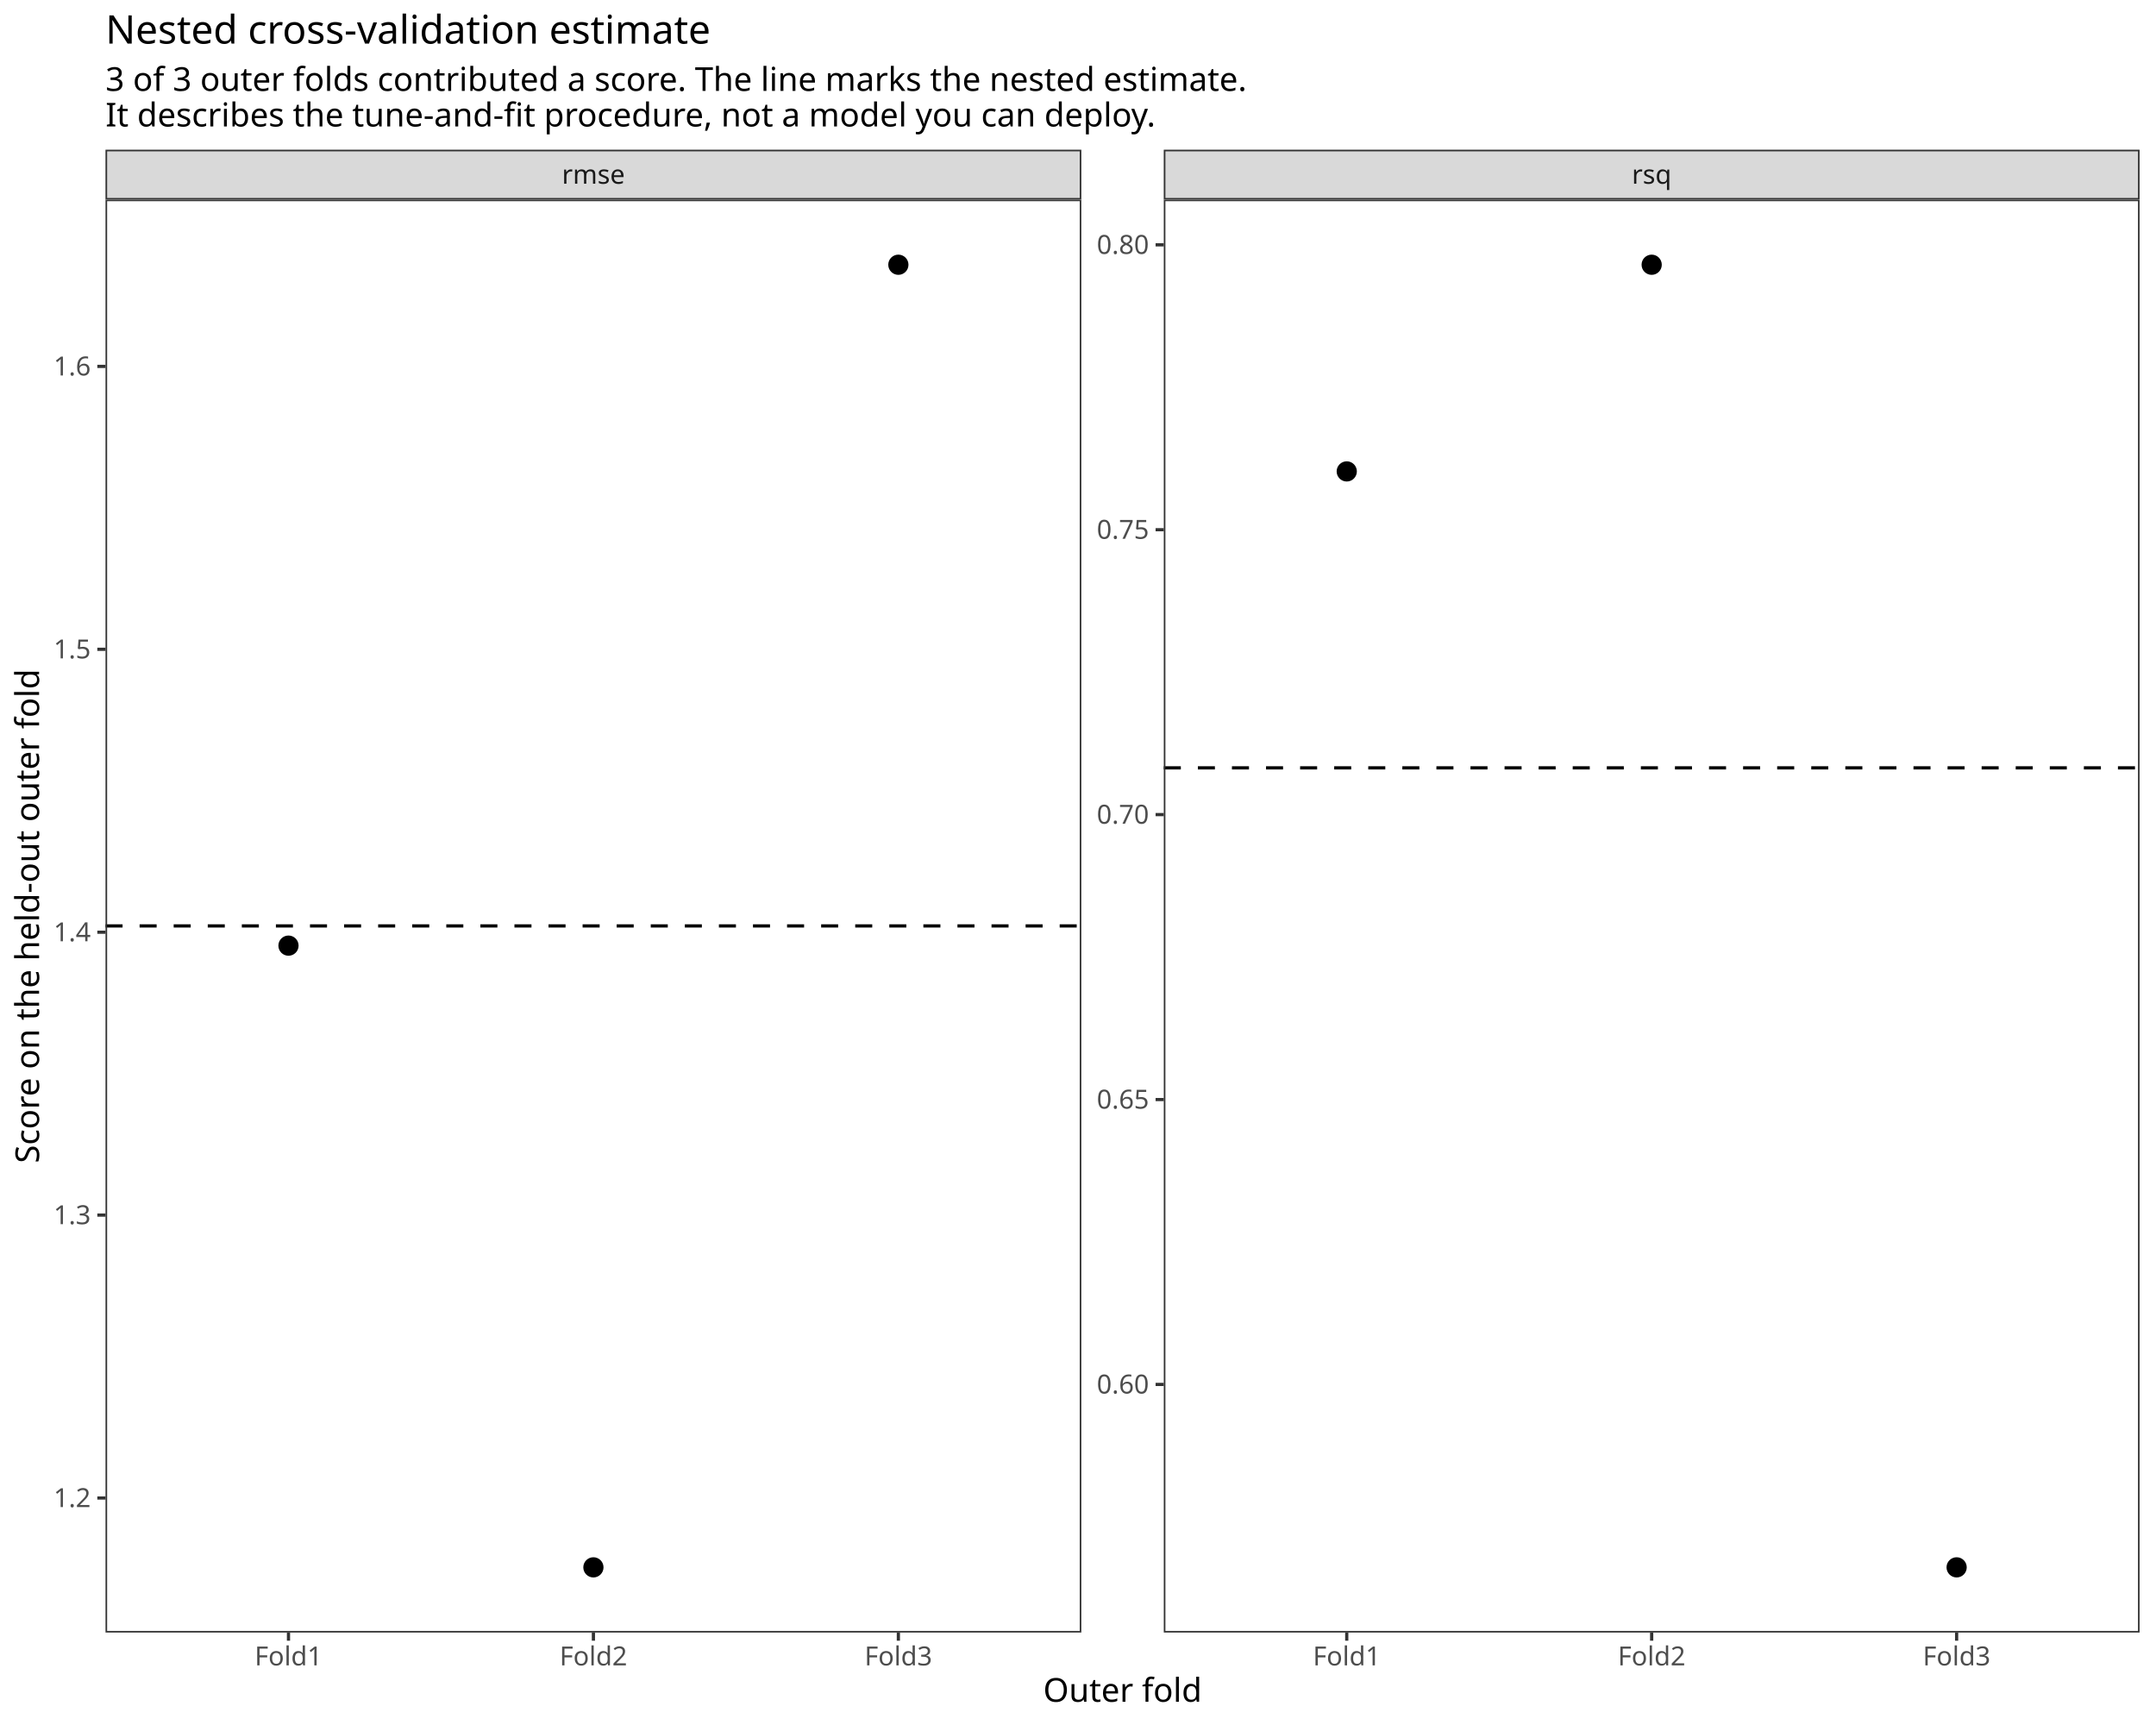
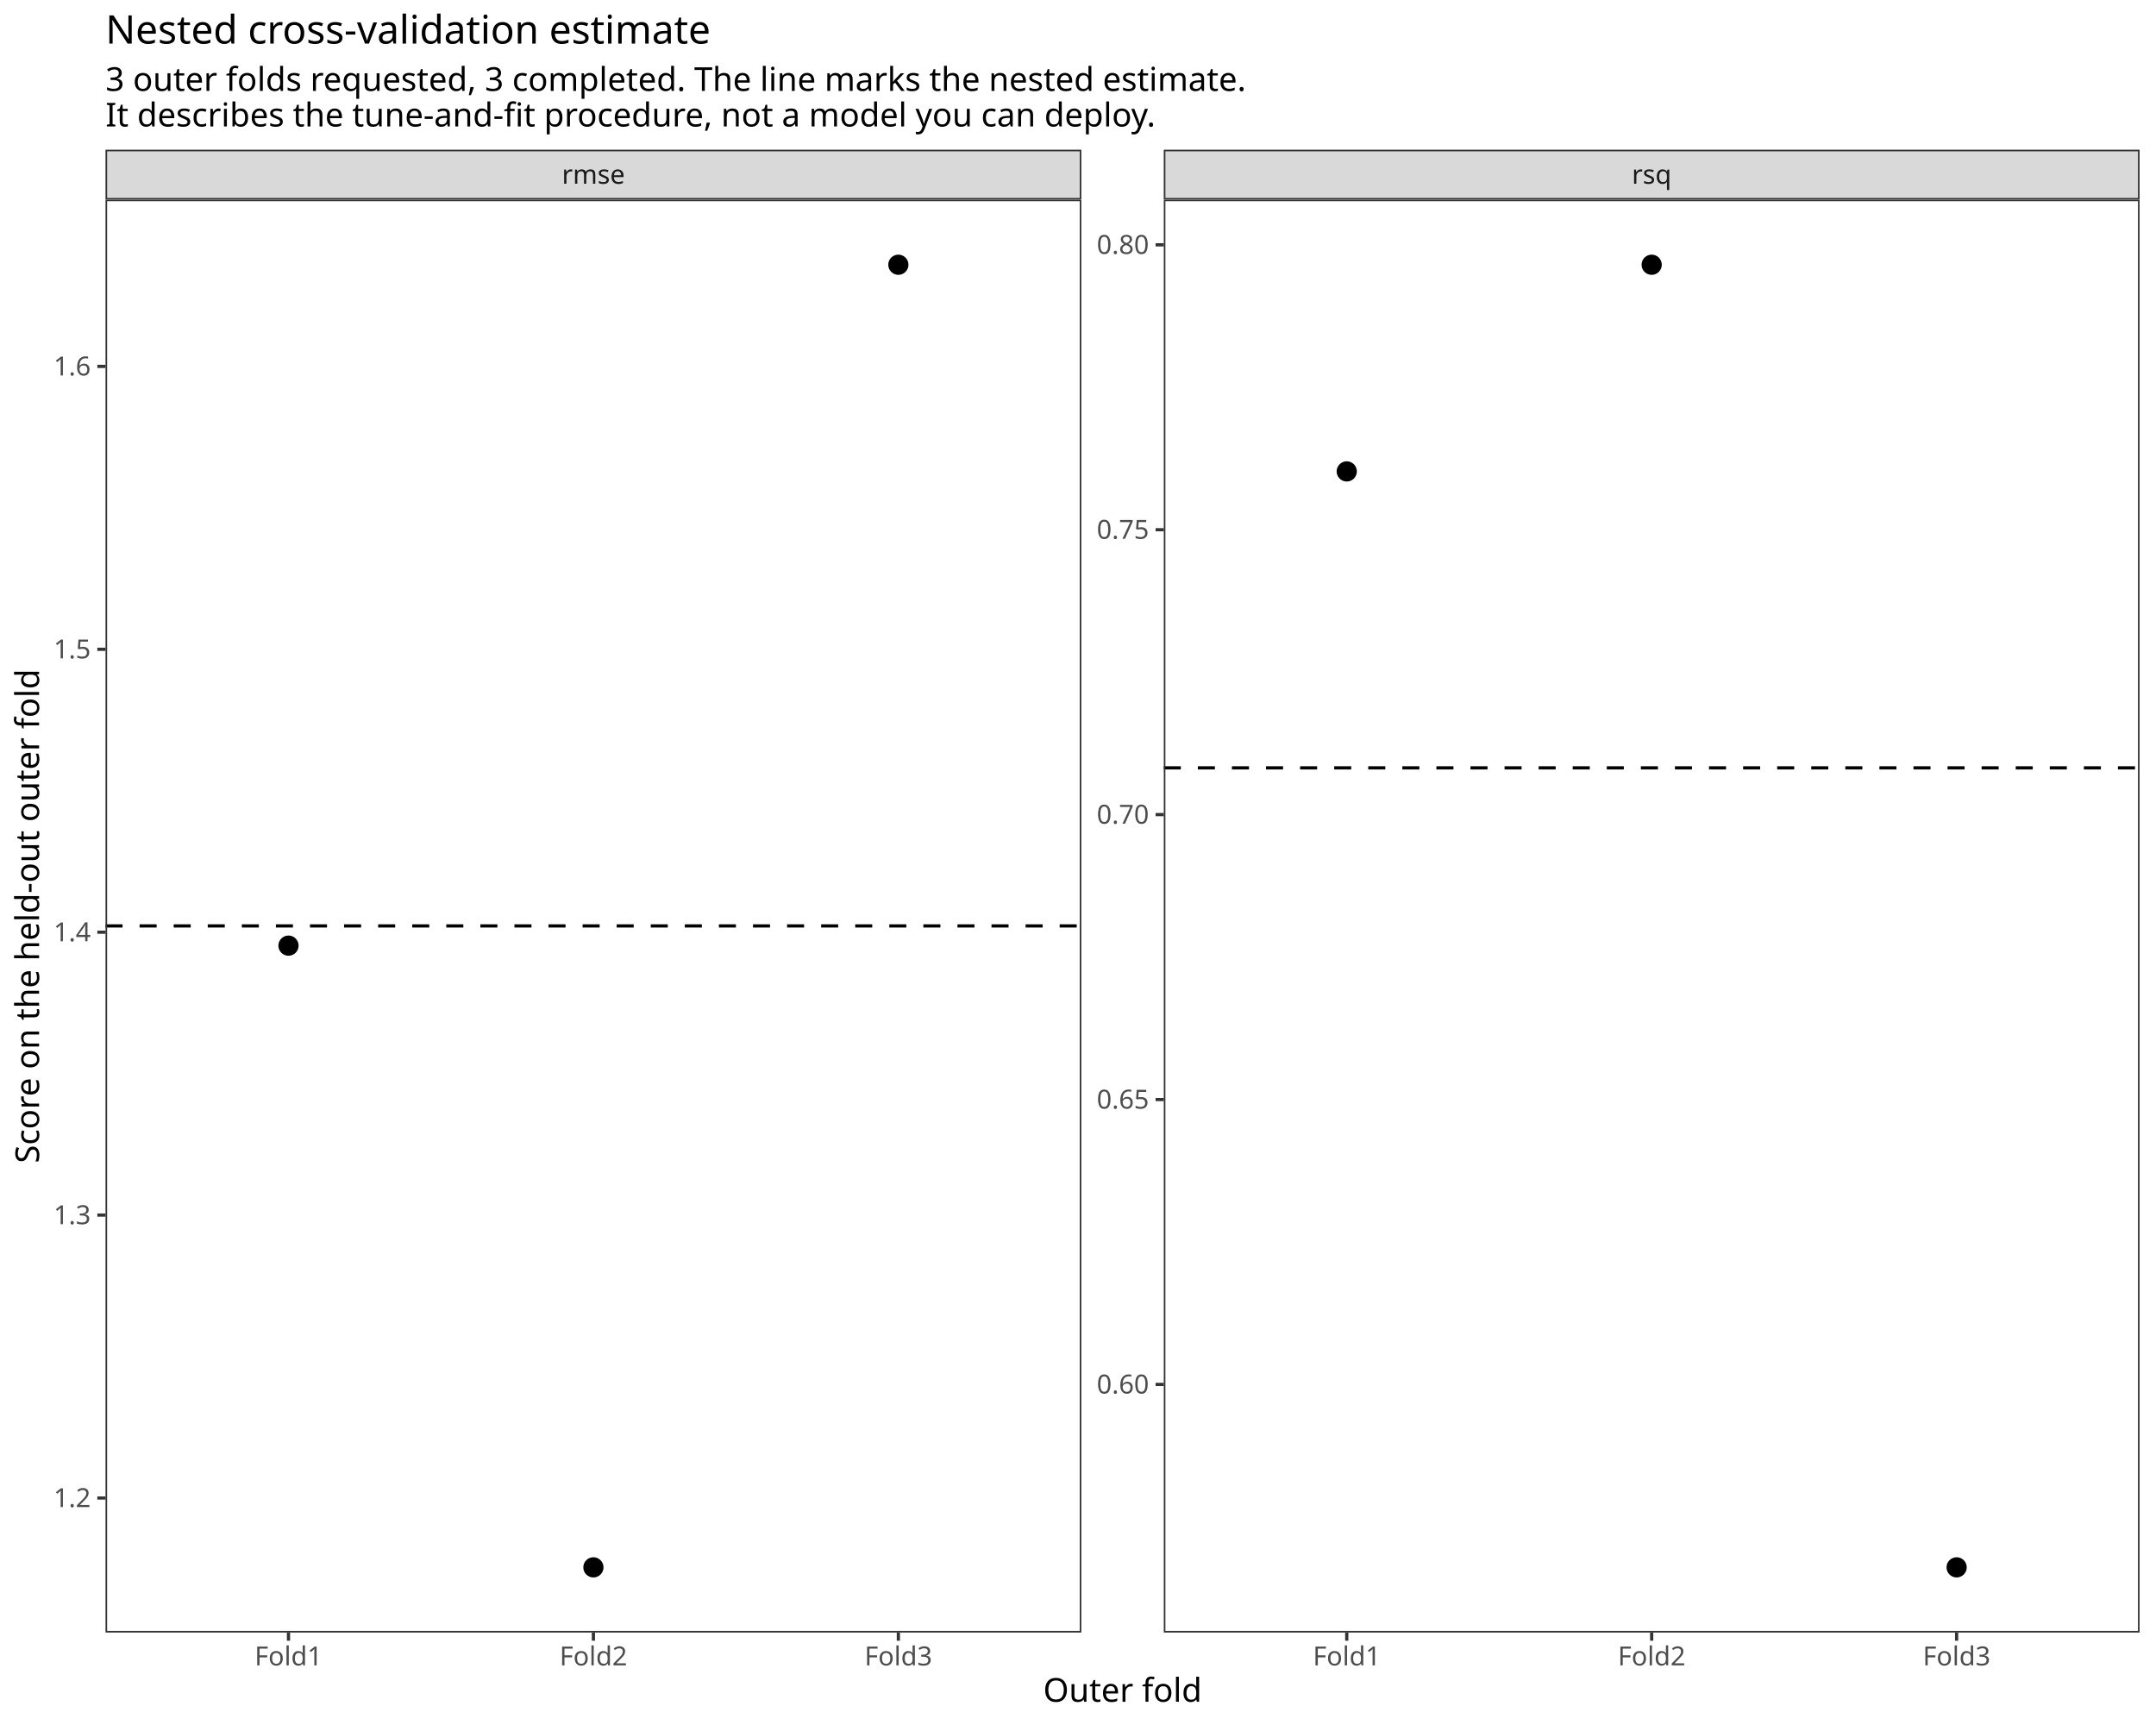
<svg xmlns="http://www.w3.org/2000/svg" class="svglite" data-engine-version="2.0" width="720.00pt" height="576.00pt" viewBox="0 0 720.00 576.00">
  <defs>
    <style type="text/css">
    .svglite line, .svglite polyline, .svglite polygon, .svglite path, .svglite rect, .svglite circle {
      fill: none;
      stroke: #000000;
      stroke-linecap: round;
      stroke-linejoin: round;
      stroke-miterlimit: 10.00;
    }
  </style>
  </defs>
  <rect width="100%" height="100%" style="stroke: none; fill: #FFFFFF;" />
  <defs>
    <clipPath id="cpMC4wMHw3MjAuMDB8MC4wMHw1NzYuMDA=">
      <rect x="0.00" y="0.00" width="720.00" height="576.00" />
    </clipPath>
  </defs>
  <g clip-path="url(#cpMC4wMHw3MjAuMDB8MC4wMHw1NzYuMDA=)">
    <rect x="0.00" y="0.00" width="720.00" height="576.00" style="stroke-width: 1.07; stroke: #FFFFFF; fill: #FFFFFF;" />
  </g>
  <defs>
    <clipPath id="cpMzUuMjR8MzYxLjExfDY2LjY1fDU0NS4xMQ==">
      <rect x="35.24" y="66.65" width="325.87" height="478.47" />
    </clipPath>
  </defs>
  <g clip-path="url(#cpMzUuMjR8MzYxLjExfDY2LjY1fDU0NS4xMQ==)">
    <rect x="35.24" y="66.65" width="325.87" height="478.47" style="stroke-width: 1.07; stroke: none; fill: #FFFFFF;" />
    <line x1="35.24" y1="309.17" x2="361.11" y2="309.17" style="stroke-width: 1.07; stroke-dasharray: 5.69,5.69; stroke-linecap: butt;" />
    <circle cx="96.34" cy="315.76" r="3.02" style="stroke-width: 0.71; fill: #000000;" />
    <circle cx="198.17" cy="523.36" r="3.02" style="stroke-width: 0.71; fill: #000000;" />
    <circle cx="300.01" cy="88.40" r="3.02" style="stroke-width: 0.71; fill: #000000;" />
    <rect x="35.24" y="66.65" width="325.87" height="478.47" style="stroke-width: 1.07; stroke: #333333;" />
  </g>
  <g clip-path="url(#cpMC4wMHw3MjAuMDB8MC4wMHw1NzYuMDA=)">
</g>
  <defs>
    <clipPath id="cpMzg4LjY1fDcxNC41Mnw2Ni42NXw1NDUuMTE=">
      <rect x="388.65" y="66.65" width="325.87" height="478.47" />
    </clipPath>
  </defs>
  <g clip-path="url(#cpMzg4LjY1fDcxNC41Mnw2Ni42NXw1NDUuMTE=)">
    <rect x="388.65" y="66.65" width="325.87" height="478.47" style="stroke-width: 1.07; stroke: none; fill: #FFFFFF;" />
    <line x1="388.65" y1="256.39" x2="714.52" y2="256.39" style="stroke-width: 1.07; stroke-dasharray: 5.69,5.69; stroke-linecap: butt;" />
    <circle cx="449.75" cy="157.41" r="3.02" style="stroke-width: 0.71; fill: #000000;" />
    <circle cx="551.58" cy="88.40" r="3.02" style="stroke-width: 0.71; fill: #000000;" />
    <circle cx="653.42" cy="523.36" r="3.02" style="stroke-width: 0.71; fill: #000000;" />
    <rect x="388.65" y="66.65" width="325.87" height="478.47" style="stroke-width: 1.07; stroke: #333333;" />
  </g>
  <g clip-path="url(#cpMC4wMHw3MjAuMDB8MC4wMHw1NzYuMDA=)">
</g>
  <defs>
    <clipPath id="cpMzUuMjR8MzYxLjExfDUwLjAwfDY2LjY1">
      <rect x="35.24" y="50.00" width="325.87" height="16.65" />
    </clipPath>
  </defs>
  <g clip-path="url(#cpMzUuMjR8MzYxLjExfDUwLjAwfDY2LjY1)">
    <rect x="35.24" y="50.00" width="325.87" height="16.65" style="stroke-width: 1.07; stroke: #333333; fill: #D9D9D9;" />
    <text x="198.17" y="61.35" text-anchor="middle" style="font-size: 8.80px; fill: #1A1A1A; font-family: sans;" textLength="19.56px" lengthAdjust="spacingAndGlyphs">rmse</text>
  </g>
  <g clip-path="url(#cpMC4wMHw3MjAuMDB8MC4wMHw1NzYuMDA=)">
</g>
  <defs>
    <clipPath id="cpMzg4LjY1fDcxNC41Mnw1MC4wMHw2Ni42NQ==">
      <rect x="388.65" y="50.00" width="325.87" height="16.65" />
    </clipPath>
  </defs>
  <g clip-path="url(#cpMzg4LjY1fDcxNC41Mnw1MC4wMHw2Ni42NQ==)">
    <rect x="388.65" y="50.00" width="325.87" height="16.65" style="stroke-width: 1.07; stroke: #333333; fill: #D9D9D9;" />
    <text x="551.58" y="61.35" text-anchor="middle" style="font-size: 8.80px; fill: #1A1A1A; font-family: sans;" textLength="12.23px" lengthAdjust="spacingAndGlyphs">rsq</text>
  </g>
  <g clip-path="url(#cpMC4wMHw3MjAuMDB8MC4wMHw1NzYuMDA=)">
    <polyline points="96.34,547.85 96.34,545.11 " style="stroke-width: 1.07; stroke: #333333; stroke-linecap: butt;" />
    <polyline points="198.17,547.85 198.17,545.11 " style="stroke-width: 1.07; stroke: #333333; stroke-linecap: butt;" />
    <polyline points="300.01,547.85 300.01,545.11 " style="stroke-width: 1.07; stroke: #333333; stroke-linecap: butt;" />
    <text x="96.34" y="556.10" text-anchor="middle" style="font-size: 8.80px; fill: #4D4D4D; font-family: sans;" textLength="22.01px" lengthAdjust="spacingAndGlyphs">Fold1</text>
    <text x="198.17" y="556.10" text-anchor="middle" style="font-size: 8.80px; fill: #4D4D4D; font-family: sans;" textLength="22.01px" lengthAdjust="spacingAndGlyphs">Fold2</text>
    <text x="300.01" y="556.10" text-anchor="middle" style="font-size: 8.80px; fill: #4D4D4D; font-family: sans;" textLength="22.01px" lengthAdjust="spacingAndGlyphs">Fold3</text>
    <polyline points="449.75,547.85 449.75,545.11 " style="stroke-width: 1.07; stroke: #333333; stroke-linecap: butt;" />
    <polyline points="551.58,547.85 551.58,545.11 " style="stroke-width: 1.07; stroke: #333333; stroke-linecap: butt;" />
    <polyline points="653.42,547.85 653.42,545.11 " style="stroke-width: 1.07; stroke: #333333; stroke-linecap: butt;" />
    <text x="449.75" y="556.10" text-anchor="middle" style="font-size: 8.80px; fill: #4D4D4D; font-family: sans;" textLength="22.01px" lengthAdjust="spacingAndGlyphs">Fold1</text>
    <text x="551.58" y="556.10" text-anchor="middle" style="font-size: 8.80px; fill: #4D4D4D; font-family: sans;" textLength="22.01px" lengthAdjust="spacingAndGlyphs">Fold2</text>
    <text x="653.42" y="556.10" text-anchor="middle" style="font-size: 8.80px; fill: #4D4D4D; font-family: sans;" textLength="22.01px" lengthAdjust="spacingAndGlyphs">Fold3</text>
    <text x="383.72" y="465.31" text-anchor="end" style="font-size: 8.80px; fill: #4D4D4D; font-family: sans;" textLength="17.13px" lengthAdjust="spacingAndGlyphs">0.60</text>
    <text x="383.72" y="370.18" text-anchor="end" style="font-size: 8.80px; fill: #4D4D4D; font-family: sans;" textLength="17.13px" lengthAdjust="spacingAndGlyphs">0.65</text>
    <text x="383.72" y="275.04" text-anchor="end" style="font-size: 8.80px; fill: #4D4D4D; font-family: sans;" textLength="17.13px" lengthAdjust="spacingAndGlyphs">0.70</text>
    <text x="383.72" y="179.91" text-anchor="end" style="font-size: 8.80px; fill: #4D4D4D; font-family: sans;" textLength="17.13px" lengthAdjust="spacingAndGlyphs">0.75</text>
    <text x="383.72" y="84.78" text-anchor="end" style="font-size: 8.80px; fill: #4D4D4D; font-family: sans;" textLength="17.13px" lengthAdjust="spacingAndGlyphs">0.80</text>
    <polyline points="385.91,462.28 388.65,462.28 " style="stroke-width: 1.07; stroke: #333333; stroke-linecap: butt;" />
    <polyline points="385.91,367.15 388.65,367.15 " style="stroke-width: 1.07; stroke: #333333; stroke-linecap: butt;" />
    <polyline points="385.91,272.01 388.65,272.01 " style="stroke-width: 1.07; stroke: #333333; stroke-linecap: butt;" />
    <polyline points="385.91,176.88 388.65,176.88 " style="stroke-width: 1.07; stroke: #333333; stroke-linecap: butt;" />
    <polyline points="385.91,81.75 388.65,81.75 " style="stroke-width: 1.07; stroke: #333333; stroke-linecap: butt;" />
    <text x="30.31" y="503.24" text-anchor="end" style="font-size: 8.80px; fill: #4D4D4D; font-family: sans;" textLength="12.23px" lengthAdjust="spacingAndGlyphs">1.2</text>
    <text x="30.31" y="408.77" text-anchor="end" style="font-size: 8.80px; fill: #4D4D4D; font-family: sans;" textLength="12.23px" lengthAdjust="spacingAndGlyphs">1.3</text>
    <text x="30.31" y="314.30" text-anchor="end" style="font-size: 8.80px; fill: #4D4D4D; font-family: sans;" textLength="12.23px" lengthAdjust="spacingAndGlyphs">1.4</text>
    <text x="30.31" y="219.84" text-anchor="end" style="font-size: 8.80px; fill: #4D4D4D; font-family: sans;" textLength="12.23px" lengthAdjust="spacingAndGlyphs">1.5</text>
    <text x="30.31" y="125.37" text-anchor="end" style="font-size: 8.80px; fill: #4D4D4D; font-family: sans;" textLength="12.23px" lengthAdjust="spacingAndGlyphs">1.6</text>
    <polyline points="32.50,500.21 35.24,500.21 " style="stroke-width: 1.07; stroke: #333333; stroke-linecap: butt;" />
    <polyline points="32.50,405.74 35.24,405.74 " style="stroke-width: 1.07; stroke: #333333; stroke-linecap: butt;" />
    <polyline points="32.50,311.28 35.24,311.28 " style="stroke-width: 1.07; stroke: #333333; stroke-linecap: butt;" />
    <polyline points="32.50,216.81 35.24,216.81 " style="stroke-width: 1.07; stroke: #333333; stroke-linecap: butt;" />
    <polyline points="32.50,122.34 35.24,122.34 " style="stroke-width: 1.07; stroke: #333333; stroke-linecap: butt;" />
    <text x="374.88" y="568.24" text-anchor="middle" style="font-size: 11.00px; font-family: sans;" textLength="48.31px" lengthAdjust="spacingAndGlyphs">Outer fold</text>
    <text transform="translate(13.05,305.88) rotate(-90)" text-anchor="middle" style="font-size: 11.00px; font-family: sans;" textLength="154.11px" lengthAdjust="spacingAndGlyphs">Score on the held-out outer fold</text>
-     <text x="35.24" y="30.35" style="font-size: 11.00px; font-family: sans;" textLength="358.95px" lengthAdjust="spacingAndGlyphs">3 of 3 outer folds contributed a score. The line marks the nested estimate.</text>
+     <text x="35.24" y="30.35" style="font-size: 11.00px; font-family: sans;" textLength="358.96px" lengthAdjust="spacingAndGlyphs">3 outer folds requested, 3 completed. The line marks the nested estimate.</text>
    <text x="35.24" y="42.23" style="font-size: 11.00px; font-family: sans;" textLength="329.62px" lengthAdjust="spacingAndGlyphs">It describes the tune-and-fit procedure, not a model you can deploy.</text>
    <text x="35.24" y="14.56" style="font-size: 13.20px; font-family: sans;" textLength="190.78px" lengthAdjust="spacingAndGlyphs">Nested cross-validation estimate</text>
  </g>
</svg>
